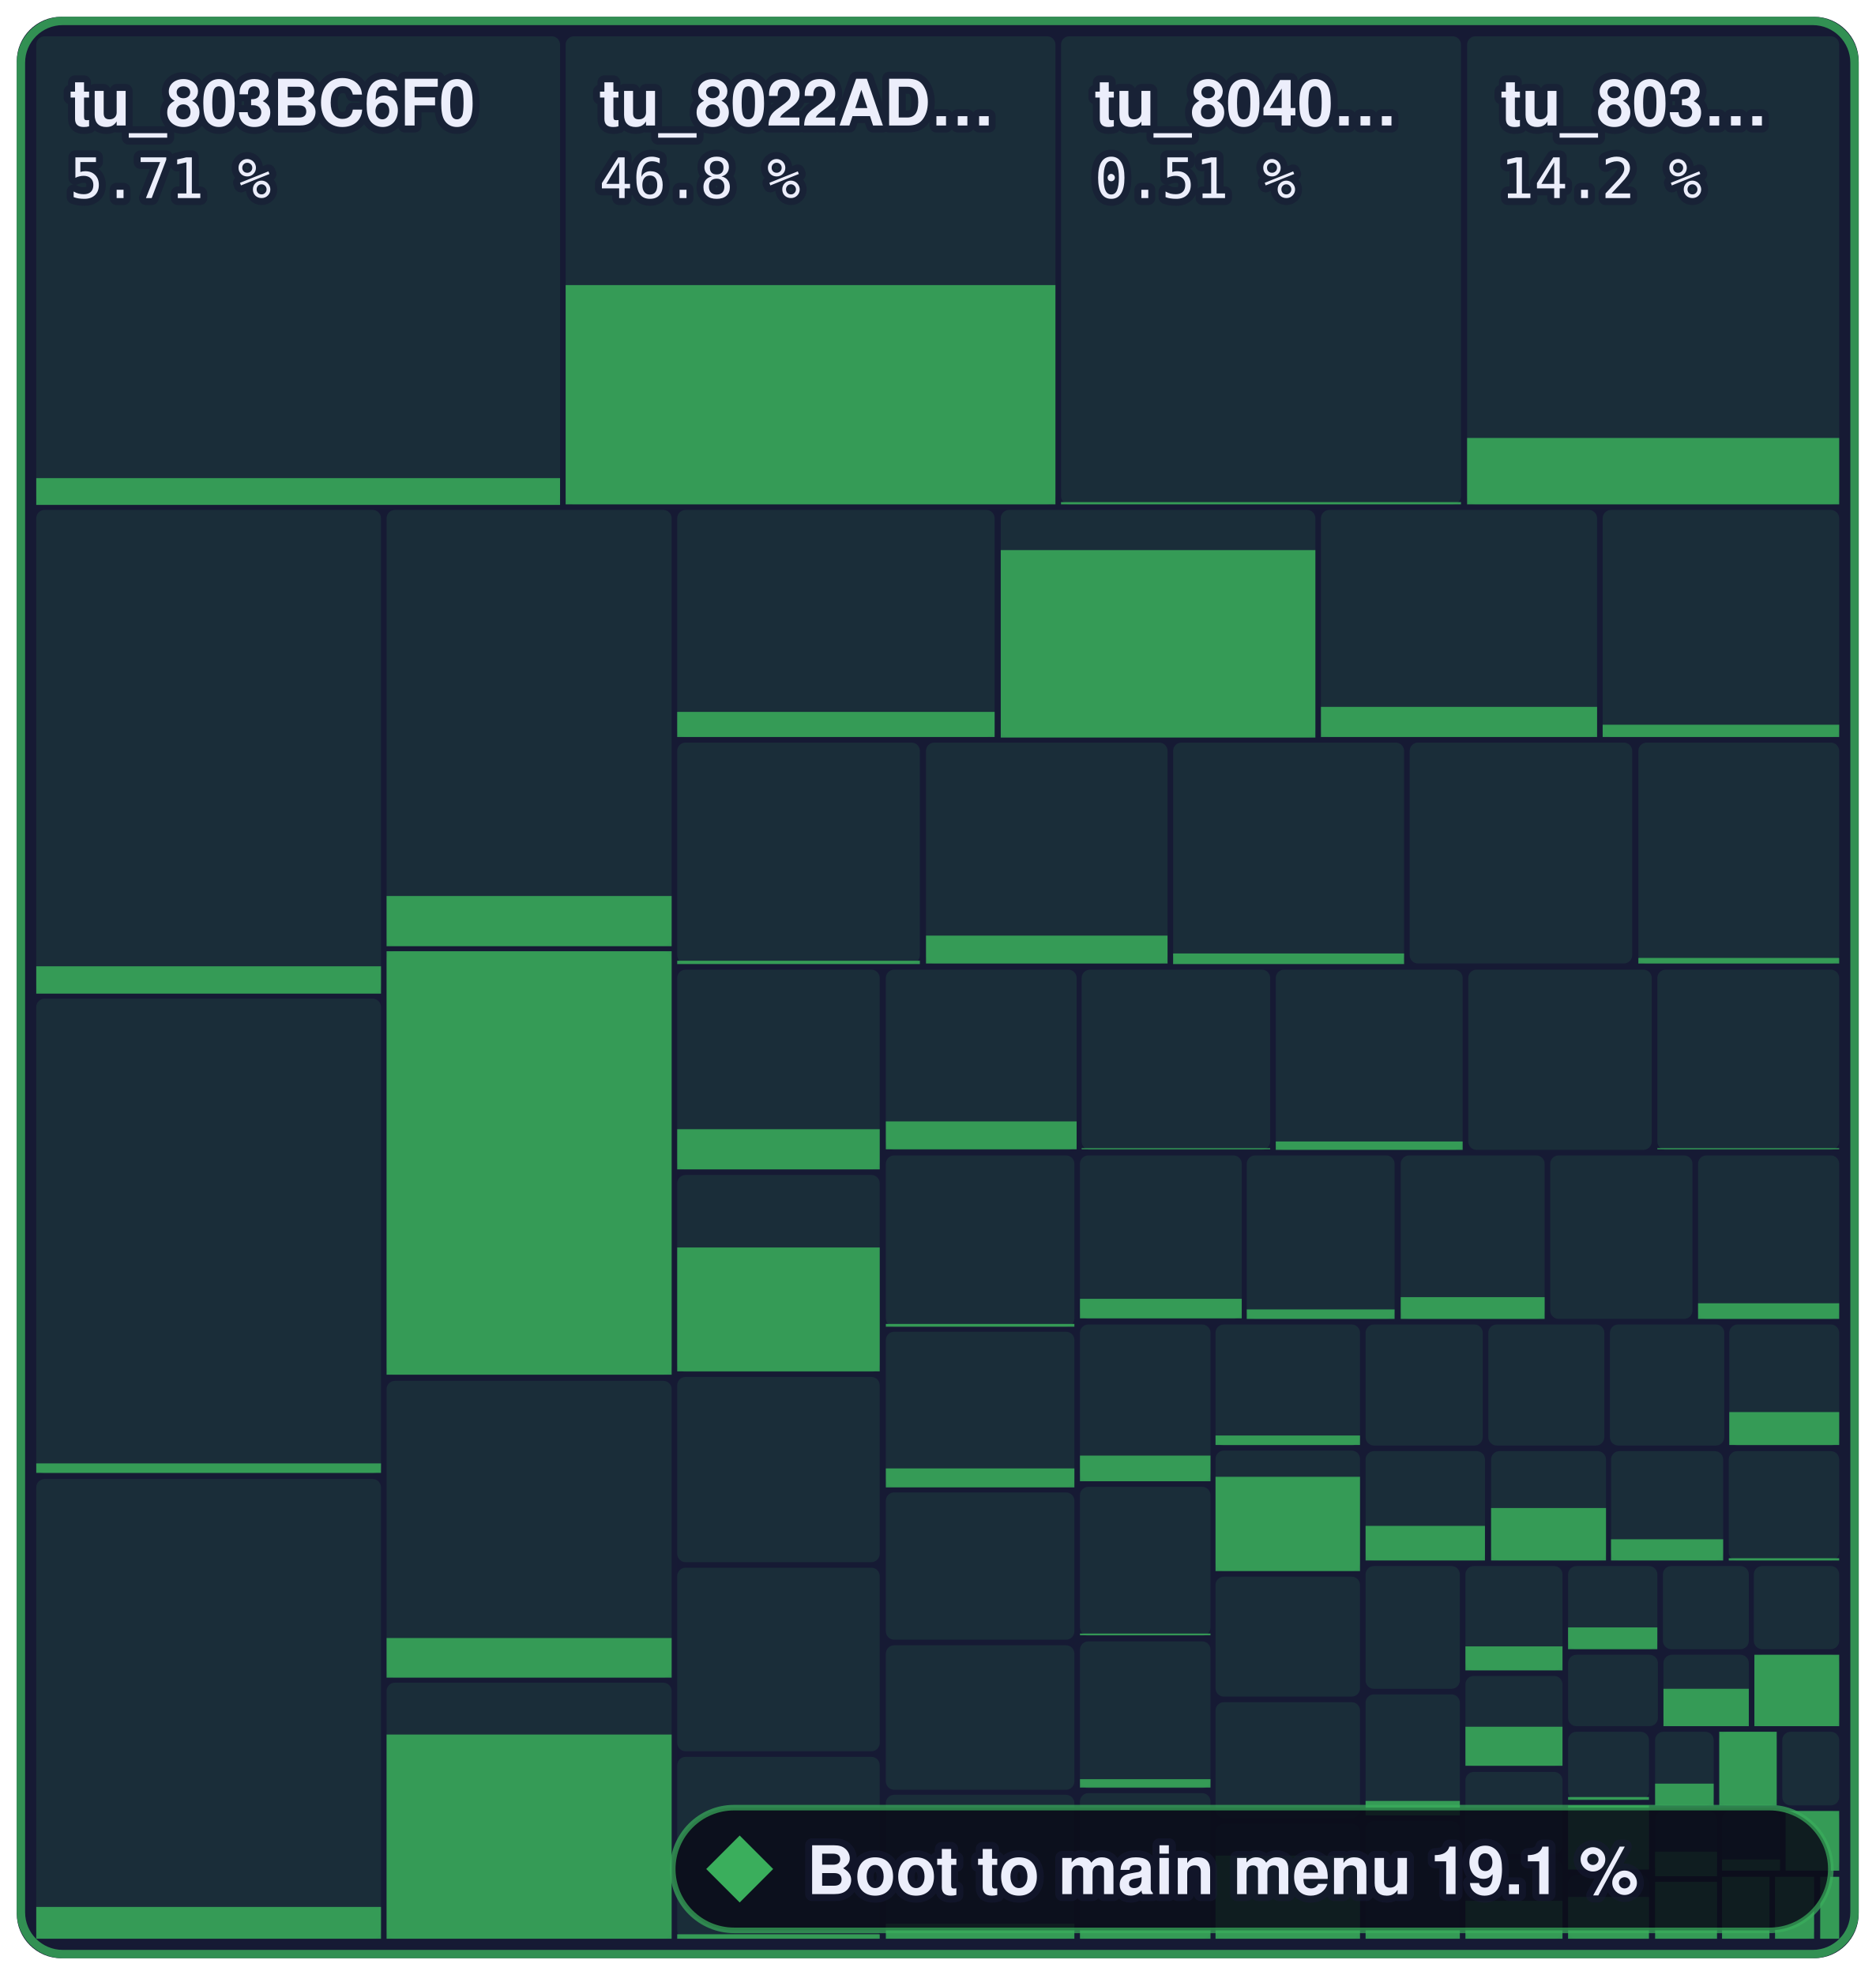
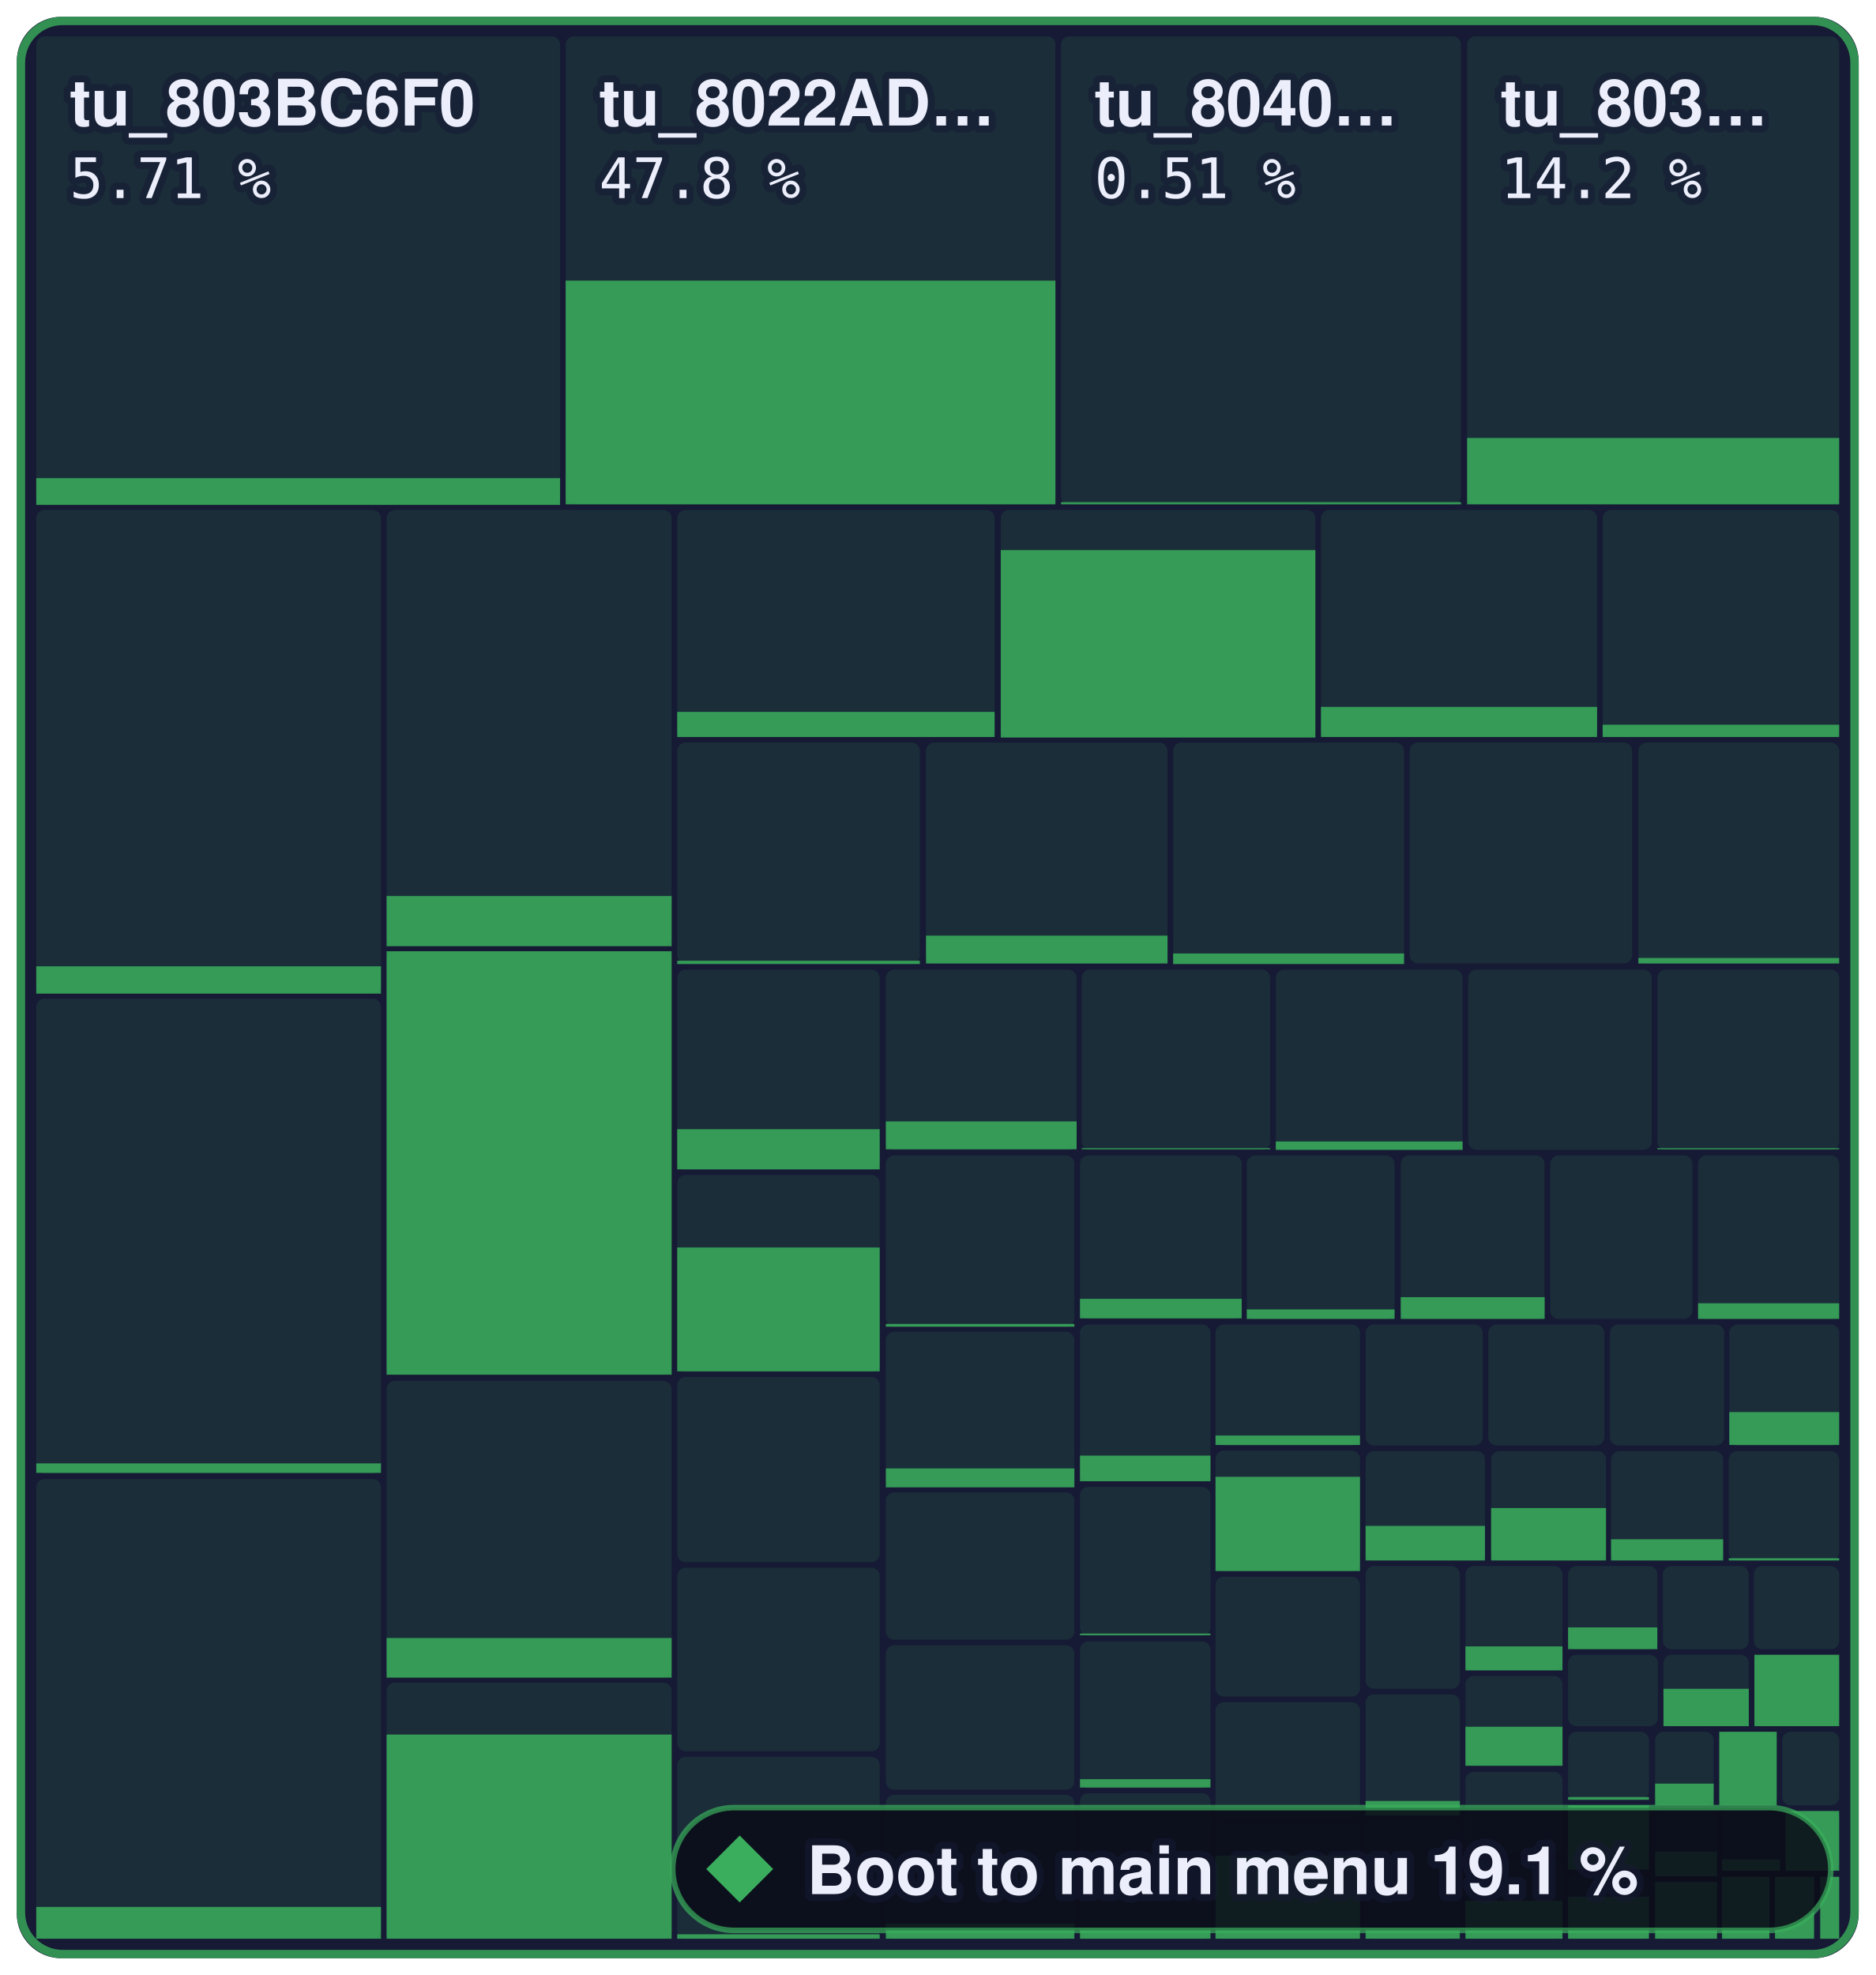
- <svg xmlns="http://www.w3.org/2000/svg" width="336.2" height="354" viewBox="0 0 336.2 354" role="img" aria-label="Boot to main menu: 19.1 % of 1,258,252 bytes of code matched, 1,417 of 2,394 functions">
+ <svg xmlns="http://www.w3.org/2000/svg" width="336.2" height="354" viewBox="0 0 336.2 354" role="img" aria-label="Boot to main menu: 19.1 % of 1,258,252 bytes of code matched, 1,421 of 2,394 functions">
  <style>text { font-family: -apple-system, BlinkMacSystemFont, 'Segoe UI', Helvetica, Arial, sans-serif; } .mono { font-family: ui-monospace, SFMono-Regular, 'SF Mono', Menlo, Consolas, monospace; } text { paint-order: stroke; stroke: #161a34; stroke-opacity: 0.55; stroke-width: 2.5px; stroke-linejoin: round; } .rise { transform-box: fill-box; transform-origin: 50% 100%; animation: rise 1.6s cubic-bezier(.2,.8,.2,1) .2s both; } @keyframes rise { from { transform: scaleY(0); } } @media (prefers-reduced-motion: reduce) { * { animation: none !important; } }</style>
  <rect x="3" y="3" width="330.2" height="348" rx="8" fill="#161a34" />
  <rect x="6.5" y="6.5" width="93.9" height="83.9" rx="1.5" fill="#3aae5c" fill-opacity="0.13" />
  <rect class="rise" x="6.5" y="85.7" width="93.9" height="4.8" fill="#3aae5c" fill-opacity="0.85" />
  <rect x="101.4" y="6.5" width="87.8" height="83.9" rx="1.5" fill="#3aae5c" fill-opacity="0.13" />
-   <rect class="rise" x="101.4" y="51.1" width="87.8" height="39.3" fill="#3aae5c" fill-opacity="0.85" />
+   <rect class="rise" x="101.4" y="50.3" width="87.8" height="40.1" fill="#3aae5c" fill-opacity="0.85" />
  <rect x="190.2" y="6.5" width="71.7" height="83.9" rx="1.5" fill="#3aae5c" fill-opacity="0.13" />
  <rect class="rise" x="190.2" y="90.0" width="71.7" height="0.4" fill="#3aae5c" fill-opacity="0.85" />
  <rect x="263.0" y="6.5" width="66.7" height="83.9" rx="1.5" fill="#3aae5c" fill-opacity="0.13" />
  <rect class="rise" x="263.0" y="78.5" width="66.7" height="11.9" fill="#3aae5c" fill-opacity="0.85" />
  <rect x="6.5" y="91.4" width="61.8" height="86.6" rx="1.5" fill="#3aae5c" fill-opacity="0.13" />
  <rect class="rise" x="6.5" y="173.2" width="61.8" height="4.9" fill="#3aae5c" fill-opacity="0.85" />
  <rect x="6.5" y="179.0" width="61.8" height="85.1" rx="1.5" fill="#3aae5c" fill-opacity="0.13" />
  <rect class="rise" x="6.5" y="262.3" width="61.8" height="1.7" fill="#3aae5c" fill-opacity="0.85" />
  <rect x="6.5" y="265.1" width="61.8" height="82.4" rx="1.5" fill="#3aae5c" fill-opacity="0.13" />
  <rect class="rise" x="6.5" y="341.8" width="61.8" height="5.7" fill="#3aae5c" fill-opacity="0.85" />
  <rect x="69.3" y="91.4" width="51.1" height="78.1" rx="1.5" fill="#3aae5c" fill-opacity="0.13" />
  <rect class="rise" x="69.3" y="160.6" width="51.1" height="9.0" fill="#3aae5c" fill-opacity="0.85" />
  <rect x="69.3" y="170.5" width="51.1" height="75.9" rx="1.5" fill="#3aae5c" fill-opacity="0.13" />
  <rect class="rise" x="69.3" y="170.5" width="51.1" height="75.9" fill="#3aae5c" fill-opacity="0.85" />
  <rect x="69.3" y="247.5" width="51.1" height="53.2" rx="1.5" fill="#3aae5c" fill-opacity="0.13" />
  <rect class="rise" x="69.3" y="293.6" width="51.1" height="7.1" fill="#3aae5c" fill-opacity="0.85" />
  <rect x="69.3" y="301.6" width="51.1" height="45.9" rx="1.5" fill="#3aae5c" fill-opacity="0.13" />
  <rect class="rise" x="69.3" y="310.9" width="51.1" height="36.6" fill="#3aae5c" fill-opacity="0.85" />
  <rect x="121.4" y="91.4" width="56.9" height="40.7" rx="1.5" fill="#3aae5c" fill-opacity="0.13" />
  <rect class="rise" x="121.4" y="127.6" width="56.9" height="4.5" fill="#3aae5c" fill-opacity="0.85" />
  <rect x="179.4" y="91.4" width="56.4" height="40.7" rx="1.5" fill="#3aae5c" fill-opacity="0.13" />
  <rect class="rise" x="179.4" y="98.6" width="56.4" height="33.6" fill="#3aae5c" fill-opacity="0.85" />
  <rect x="236.8" y="91.4" width="49.5" height="40.7" rx="1.5" fill="#3aae5c" fill-opacity="0.13" />
  <rect class="rise" x="236.8" y="126.7" width="49.5" height="5.4" fill="#3aae5c" fill-opacity="0.85" />
  <rect x="287.3" y="91.4" width="42.4" height="40.7" rx="1.5" fill="#3aae5c" fill-opacity="0.13" />
  <rect class="rise" x="287.3" y="129.9" width="42.4" height="2.2" fill="#3aae5c" fill-opacity="0.85" />
  <rect x="121.4" y="133.1" width="43.5" height="39.6" rx="1.5" fill="#3aae5c" fill-opacity="0.13" />
  <rect class="rise" x="121.4" y="172.2" width="43.5" height="0.6" fill="#3aae5c" fill-opacity="0.85" />
  <rect x="166.0" y="133.1" width="43.3" height="39.6" rx="1.5" fill="#3aae5c" fill-opacity="0.13" />
  <rect class="rise" x="166.0" y="167.7" width="43.3" height="5.0" fill="#3aae5c" fill-opacity="0.85" />
  <rect x="210.3" y="133.1" width="41.4" height="39.6" rx="1.5" fill="#3aae5c" fill-opacity="0.13" />
  <rect class="rise" x="210.3" y="170.9" width="41.4" height="1.9" fill="#3aae5c" fill-opacity="0.85" />
  <rect x="252.7" y="133.1" width="39.9" height="39.6" rx="1.5" fill="#3aae5c" fill-opacity="0.13" />
  <rect x="293.7" y="133.1" width="36.0" height="39.6" rx="1.5" fill="#3aae5c" fill-opacity="0.13" />
  <rect class="rise" x="293.7" y="171.7" width="36.0" height="1.0" fill="#3aae5c" fill-opacity="0.85" />
  <rect x="121.4" y="173.8" width="36.3" height="35.8" rx="1.5" fill="#3aae5c" fill-opacity="0.13" />
  <rect class="rise" x="121.4" y="202.4" width="36.3" height="7.2" fill="#3aae5c" fill-opacity="0.85" />
  <rect x="121.4" y="210.6" width="36.3" height="35.3" rx="1.5" fill="#3aae5c" fill-opacity="0.13" />
  <rect class="rise" x="121.4" y="223.6" width="36.3" height="22.2" fill="#3aae5c" fill-opacity="0.85" />
  <rect x="121.4" y="246.8" width="36.3" height="33.2" rx="1.5" fill="#3aae5c" fill-opacity="0.13" />
  <rect x="121.4" y="281.0" width="36.3" height="32.9" rx="1.5" fill="#3aae5c" fill-opacity="0.13" />
  <rect x="121.4" y="314.9" width="36.3" height="32.6" rx="1.5" fill="#3aae5c" fill-opacity="0.13" />
  <rect class="rise" x="121.4" y="346.7" width="36.3" height="0.8" fill="#3aae5c" fill-opacity="0.85" />
  <rect x="158.8" y="173.8" width="34.2" height="32.3" rx="1.5" fill="#3aae5c" fill-opacity="0.13" />
  <rect class="rise" x="158.8" y="201.0" width="34.2" height="5.0" fill="#3aae5c" fill-opacity="0.85" />
  <rect x="193.9" y="173.8" width="33.8" height="32.3" rx="1.5" fill="#3aae5c" fill-opacity="0.13" />
  <rect class="rise" x="193.9" y="205.8" width="33.8" height="0.2" fill="#3aae5c" fill-opacity="0.85" />
  <rect x="228.7" y="173.8" width="33.5" height="32.3" rx="1.5" fill="#3aae5c" fill-opacity="0.13" />
  <rect class="rise" x="228.7" y="204.6" width="33.5" height="1.5" fill="#3aae5c" fill-opacity="0.85" />
  <rect x="263.2" y="173.8" width="32.9" height="32.3" rx="1.5" fill="#3aae5c" fill-opacity="0.13" />
  <rect x="297.1" y="173.8" width="32.6" height="32.3" rx="1.5" fill="#3aae5c" fill-opacity="0.13" />
  <rect class="rise" x="297.1" y="205.8" width="32.6" height="0.2" fill="#3aae5c" fill-opacity="0.85" />
  <rect x="158.8" y="207.1" width="33.8" height="30.7" rx="1.5" fill="#3aae5c" fill-opacity="0.13" />
  <rect class="rise" x="158.8" y="237.3" width="33.8" height="0.5" fill="#3aae5c" fill-opacity="0.85" />
  <rect x="158.8" y="238.7" width="33.8" height="27.8" rx="1.5" fill="#3aae5c" fill-opacity="0.13" />
  <rect class="rise" x="158.8" y="263.2" width="33.8" height="3.4" fill="#3aae5c" fill-opacity="0.85" />
  <rect x="158.8" y="267.5" width="33.8" height="26.4" rx="1.5" fill="#3aae5c" fill-opacity="0.13" />
  <rect x="158.8" y="294.9" width="33.8" height="25.9" rx="1.5" fill="#3aae5c" fill-opacity="0.13" />
  <rect x="158.8" y="321.7" width="33.8" height="25.8" rx="1.5" fill="#3aae5c" fill-opacity="0.13" />
  <rect class="rise" x="158.8" y="344.8" width="33.8" height="2.7" fill="#3aae5c" fill-opacity="0.85" />
  <rect x="193.6" y="207.1" width="29.0" height="29.3" rx="1.5" fill="#3aae5c" fill-opacity="0.13" />
  <rect class="rise" x="193.6" y="232.8" width="29.0" height="3.5" fill="#3aae5c" fill-opacity="0.85" />
  <rect x="223.5" y="207.1" width="26.5" height="29.3" rx="1.5" fill="#3aae5c" fill-opacity="0.13" />
  <rect class="rise" x="223.5" y="234.7" width="26.5" height="1.7" fill="#3aae5c" fill-opacity="0.85" />
  <rect x="251.1" y="207.1" width="25.8" height="29.3" rx="1.5" fill="#3aae5c" fill-opacity="0.13" />
  <rect class="rise" x="251.1" y="232.5" width="25.8" height="3.9" fill="#3aae5c" fill-opacity="0.85" />
  <rect x="277.9" y="207.1" width="25.5" height="29.3" rx="1.5" fill="#3aae5c" fill-opacity="0.13" />
  <rect x="304.4" y="207.1" width="25.3" height="29.3" rx="1.5" fill="#3aae5c" fill-opacity="0.13" />
  <rect class="rise" x="304.4" y="233.6" width="25.3" height="2.8" fill="#3aae5c" fill-opacity="0.85" />
  <rect x="193.6" y="237.4" width="23.4" height="28.1" rx="1.5" fill="#3aae5c" fill-opacity="0.13" />
  <rect class="rise" x="193.6" y="260.9" width="23.4" height="4.6" fill="#3aae5c" fill-opacity="0.85" />
  <rect x="193.6" y="266.5" width="23.4" height="26.7" rx="1.5" fill="#3aae5c" fill-opacity="0.13" />
  <rect class="rise" x="193.6" y="292.8" width="23.4" height="0.3" fill="#3aae5c" fill-opacity="0.85" />
  <rect x="193.6" y="294.2" width="23.4" height="26.3" rx="1.5" fill="#3aae5c" fill-opacity="0.13" />
  <rect class="rise" x="193.6" y="318.9" width="23.4" height="1.5" fill="#3aae5c" fill-opacity="0.85" />
  <rect x="193.6" y="321.4" width="23.4" height="26.1" rx="1.5" fill="#3aae5c" fill-opacity="0.13" />
  <rect class="rise" x="193.6" y="345.6" width="23.4" height="1.9" fill="#3aae5c" fill-opacity="0.85" />
  <rect x="217.9" y="237.4" width="25.9" height="21.7" rx="1.5" fill="#3aae5c" fill-opacity="0.13" />
  <rect class="rise" x="217.9" y="257.3" width="25.9" height="1.7" fill="#3aae5c" fill-opacity="0.85" />
  <rect x="217.9" y="260.0" width="25.9" height="21.6" rx="1.5" fill="#3aae5c" fill-opacity="0.13" />
  <rect class="rise" x="217.9" y="264.7" width="25.9" height="16.9" fill="#3aae5c" fill-opacity="0.85" />
  <rect x="217.9" y="282.6" width="25.9" height="21.5" rx="1.5" fill="#3aae5c" fill-opacity="0.13" />
  <rect x="217.9" y="305.1" width="25.9" height="20.8" rx="1.5" fill="#3aae5c" fill-opacity="0.13" />
  <rect x="217.9" y="326.9" width="25.9" height="20.6" rx="1.5" fill="#3aae5c" fill-opacity="0.13" />
  <rect class="rise" x="217.9" y="332.6" width="25.9" height="14.9" fill="#3aae5c" fill-opacity="0.85" />
  <rect x="244.8" y="237.4" width="21.0" height="21.7" rx="1.5" fill="#3aae5c" fill-opacity="0.13" />
  <rect x="266.8" y="237.4" width="20.8" height="21.7" rx="1.5" fill="#3aae5c" fill-opacity="0.13" />
  <rect x="288.6" y="237.4" width="20.5" height="21.7" rx="1.5" fill="#3aae5c" fill-opacity="0.13" />
  <rect x="310.0" y="237.4" width="19.7" height="21.7" rx="1.5" fill="#3aae5c" fill-opacity="0.13" />
  <rect class="rise" x="310.0" y="253.1" width="19.7" height="5.9" fill="#3aae5c" fill-opacity="0.85" />
  <rect x="244.8" y="260.1" width="21.4" height="19.6" rx="1.5" fill="#3aae5c" fill-opacity="0.13" />
  <rect class="rise" x="244.8" y="273.5" width="21.4" height="6.2" fill="#3aae5c" fill-opacity="0.85" />
  <rect x="267.3" y="260.1" width="20.6" height="19.6" rx="1.5" fill="#3aae5c" fill-opacity="0.13" />
  <rect class="rise" x="267.3" y="270.3" width="20.6" height="9.4" fill="#3aae5c" fill-opacity="0.85" />
  <rect x="288.8" y="260.1" width="20.1" height="19.6" rx="1.5" fill="#3aae5c" fill-opacity="0.13" />
  <rect class="rise" x="288.8" y="275.9" width="20.1" height="3.8" fill="#3aae5c" fill-opacity="0.85" />
  <rect x="309.9" y="260.1" width="19.8" height="19.6" rx="1.5" fill="#3aae5c" fill-opacity="0.13" />
  <rect class="rise" x="309.9" y="279.3" width="19.8" height="0.4" fill="#3aae5c" fill-opacity="0.85" />
  <rect x="244.8" y="280.7" width="16.9" height="22.0" rx="1.5" fill="#3aae5c" fill-opacity="0.13" />
  <rect x="244.8" y="303.7" width="16.9" height="21.6" rx="1.5" fill="#3aae5c" fill-opacity="0.13" />
  <rect class="rise" x="244.8" y="322.8" width="16.9" height="2.6" fill="#3aae5c" fill-opacity="0.85" />
  <rect x="244.8" y="326.4" width="16.9" height="21.1" rx="1.5" fill="#3aae5c" fill-opacity="0.13" />
  <rect class="rise" x="244.8" y="345.9" width="16.9" height="1.6" fill="#3aae5c" fill-opacity="0.85" />
  <rect x="262.7" y="280.7" width="17.4" height="18.7" rx="1.5" fill="#3aae5c" fill-opacity="0.13" />
  <rect class="rise" x="262.7" y="295.1" width="17.4" height="4.3" fill="#3aae5c" fill-opacity="0.85" />
  <rect x="262.7" y="300.4" width="17.4" height="16.1" rx="1.5" fill="#3aae5c" fill-opacity="0.13" />
  <rect class="rise" x="262.7" y="309.5" width="17.4" height="7.0" fill="#3aae5c" fill-opacity="0.85" />
  <rect x="262.7" y="317.6" width="17.4" height="14.7" rx="1.5" fill="#3aae5c" fill-opacity="0.13" />
  <rect x="262.7" y="333.3" width="17.4" height="14.2" rx="1.5" fill="#3aae5c" fill-opacity="0.13" />
  <rect class="rise" x="262.7" y="340.7" width="17.4" height="6.8" fill="#3aae5c" fill-opacity="0.85" />
  <rect x="281.1" y="280.7" width="16.0" height="14.9" rx="1.5" fill="#3aae5c" fill-opacity="0.13" />
  <rect class="rise" x="281.1" y="291.7" width="16.0" height="3.9" fill="#3aae5c" fill-opacity="0.85" />
  <rect x="298.1" y="280.7" width="15.4" height="14.9" rx="1.5" fill="#3aae5c" fill-opacity="0.13" />
  <rect x="314.4" y="280.7" width="15.3" height="14.9" rx="1.5" fill="#3aae5c" fill-opacity="0.13" />
  <rect x="281.1" y="296.6" width="16.1" height="12.8" rx="1.5" fill="#3aae5c" fill-opacity="0.13" />
  <rect x="298.2" y="296.6" width="15.3" height="12.8" rx="1.5" fill="#3aae5c" fill-opacity="0.13" />
  <rect class="rise" x="298.2" y="302.7" width="15.3" height="6.7" fill="#3aae5c" fill-opacity="0.85" />
  <rect x="314.5" y="296.6" width="15.2" height="12.8" rx="1.5" fill="#3aae5c" fill-opacity="0.13" />
  <rect class="rise" x="314.5" y="296.6" width="15.2" height="12.8" fill="#3aae5c" fill-opacity="0.85" />
  <rect x="281.1" y="310.4" width="14.5" height="12.2" rx="1.5" fill="#3aae5c" fill-opacity="0.13" />
  <rect class="rise" x="281.1" y="322.1" width="14.5" height="0.5" fill="#3aae5c" fill-opacity="0.85" />
  <rect x="281.1" y="323.6" width="14.5" height="11.5" rx="1.5" fill="#3aae5c" fill-opacity="0.13" />
  <rect class="rise" x="281.1" y="323.6" width="14.5" height="11.5" fill="#3aae5c" fill-opacity="0.85" />
  <rect x="281.1" y="336.1" width="14.5" height="11.4" rx="1.5" fill="#3aae5c" fill-opacity="0.13" />
  <rect class="rise" x="281.1" y="340.0" width="14.5" height="7.5" fill="#3aae5c" fill-opacity="0.85" />
  <rect x="296.7" y="310.4" width="10.5" height="13.2" rx="1.5" fill="#3aae5c" fill-opacity="0.13" />
  <rect class="rise" x="296.7" y="319.7" width="10.5" height="3.9" fill="#3aae5c" fill-opacity="0.85" />
  <rect x="308.2" y="310.4" width="10.3" height="13.2" rx="1.5" fill="#3aae5c" fill-opacity="0.13" />
  <rect class="rise" x="308.2" y="310.4" width="10.3" height="13.2" fill="#3aae5c" fill-opacity="0.85" />
  <rect x="319.5" y="310.4" width="10.2" height="13.2" rx="1.5" fill="#3aae5c" fill-opacity="0.13" />
  <rect x="296.7" y="324.6" width="11.1" height="11.7" rx="1.5" fill="#3aae5c" fill-opacity="0.13" />
  <rect class="rise" x="296.7" y="331.9" width="11.1" height="4.4" fill="#3aae5c" fill-opacity="0.85" />
  <rect x="296.7" y="337.3" width="11.1" height="10.2" rx="1.5" fill="#3aae5c" fill-opacity="0.13" />
  <rect class="rise" x="296.7" y="337.3" width="11.1" height="10.2" fill="#3aae5c" fill-opacity="0.85" />
  <rect x="308.7" y="324.6" width="10.4" height="10.7" rx="1.5" fill="#3aae5c" fill-opacity="0.13" />
  <rect class="rise" x="308.7" y="333.3" width="10.4" height="2.0" fill="#3aae5c" fill-opacity="0.85" />
  <rect x="320.1" y="324.6" width="9.6" height="10.7" rx="1.5" fill="#3aae5c" fill-opacity="0.13" />
  <rect class="rise" x="320.1" y="324.6" width="9.6" height="10.7" fill="#3aae5c" fill-opacity="0.85" />
  <rect x="308.7" y="336.4" width="8.5" height="11.1" rx="1.5" fill="#3aae5c" fill-opacity="0.13" />
  <rect class="rise" x="308.7" y="336.4" width="8.5" height="11.1" fill="#3aae5c" fill-opacity="0.85" />
  <rect x="318.2" y="336.4" width="7.0" height="11.1" rx="1.5" fill="#3aae5c" fill-opacity="0.13" />
  <rect class="rise" x="318.2" y="336.4" width="7.0" height="11.1" fill="#3aae5c" fill-opacity="0.85" />
  <rect x="326.3" y="336.4" width="3.4" height="11.1" rx="0" fill="#3aae5c" fill-opacity="0.13" />
  <rect class="rise" x="326.3" y="336.4" width="3.4" height="11.1" fill="#3aae5c" fill-opacity="0.85" />
  <rect x="3.75" y="3.75" width="328.7" height="346.5" rx="7.5" fill="none" stroke="#3aae5c" stroke-opacity="0.8" stroke-width="1.5" />
  <text x="12.5" y="22.5" font-size="11.5" font-weight="600" fill="#eceefb">tu_803BC6F0</text>
  <text x="12.5" y="35.5" class="mono" font-size="10" fill="#eceefb">5.71 %</text>
  <text x="107.4" y="22.5" font-size="11.5" font-weight="600" fill="#eceefb">tu_8022AD…</text>
-   <text x="107.4" y="35.5" class="mono" font-size="10" fill="#eceefb">46.8 %</text>
+   <text x="107.4" y="35.5" class="mono" font-size="10" fill="#eceefb">47.8 %</text>
  <text x="196.2" y="22.5" font-size="11.5" font-weight="600" fill="#eceefb">tu_8040…</text>
  <text x="196.2" y="35.5" class="mono" font-size="10" fill="#eceefb">0.51 %</text>
  <text x="269.0" y="22.5" font-size="11.5" font-weight="600" fill="#eceefb">tu_803…</text>
  <text x="269.0" y="35.5" class="mono" font-size="10" fill="#eceefb">14.2 %</text>
  <rect x="120.6" y="324" width="207.6" height="22" rx="11" fill="#0b0d1a" fill-opacity="0.88" stroke="#3aae5c" stroke-opacity="0.7" />
  <path d="M132.6 329L138.6 335L132.6 341L126.6 335Z" fill="#3aae5c" />
  <text x="144.6" y="339.5" font-size="12" font-weight="700" fill="#eceefb">Boot to main menu 19.1 %</text>
</svg>
